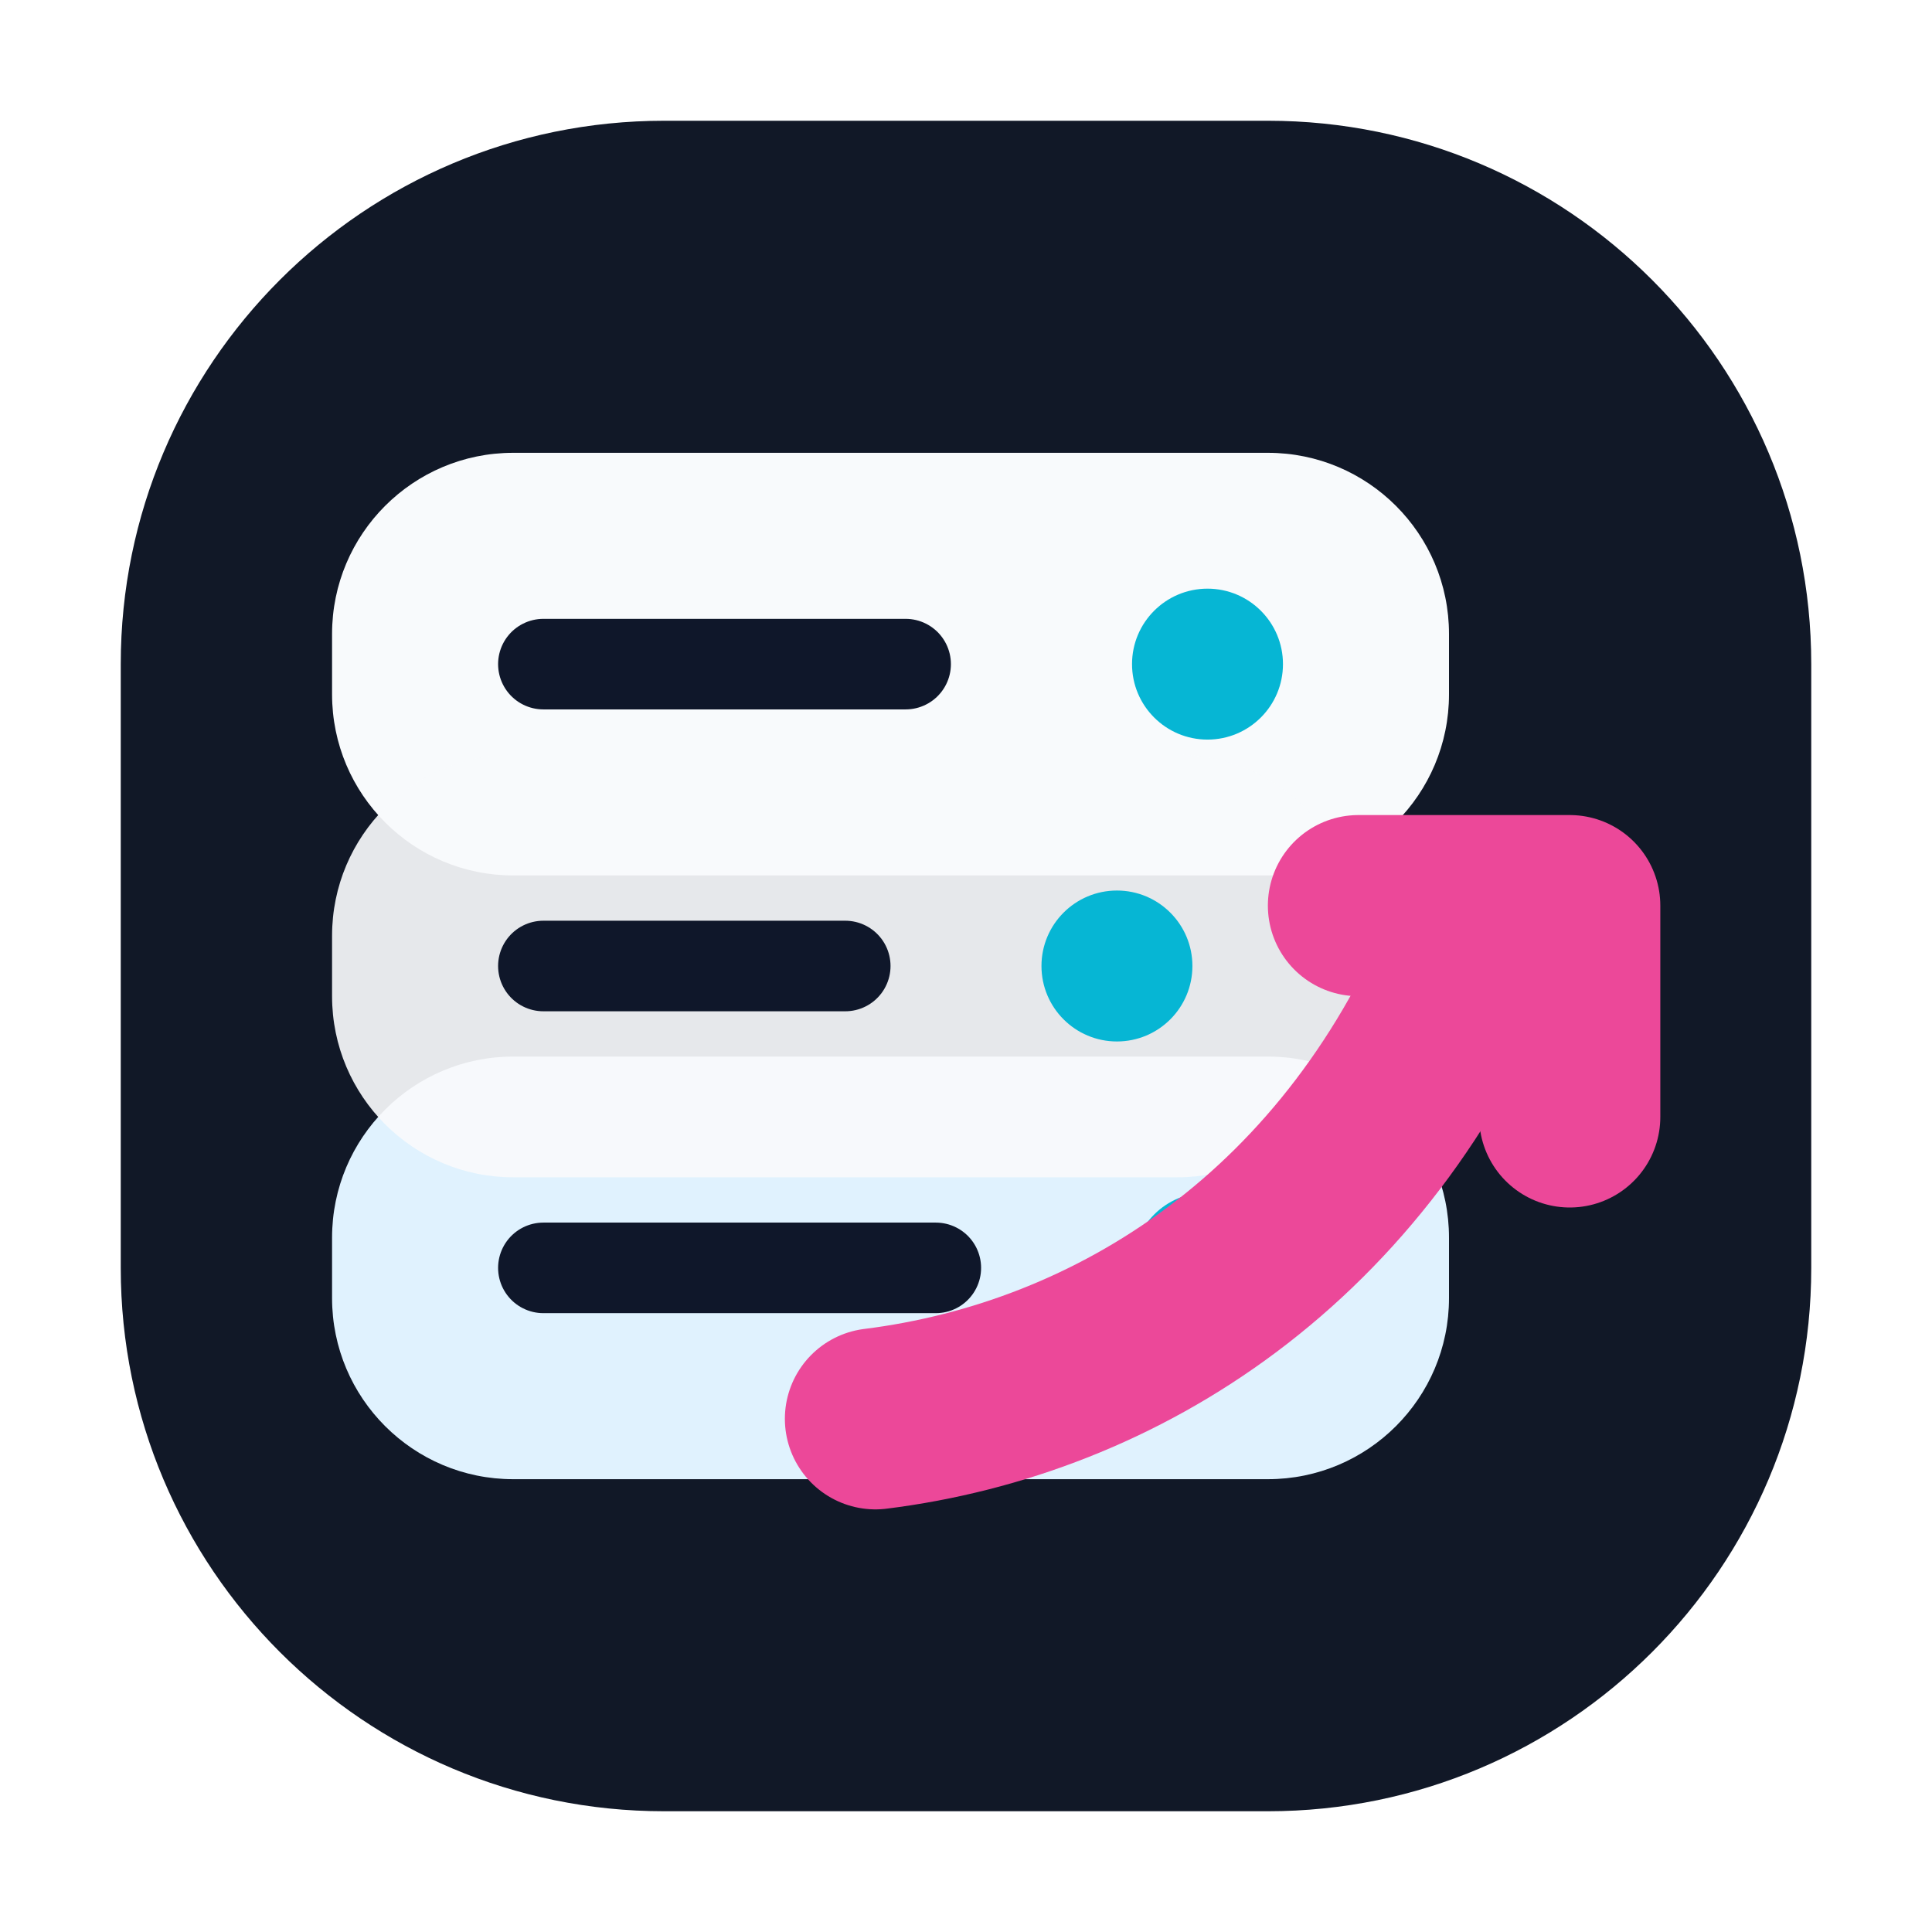
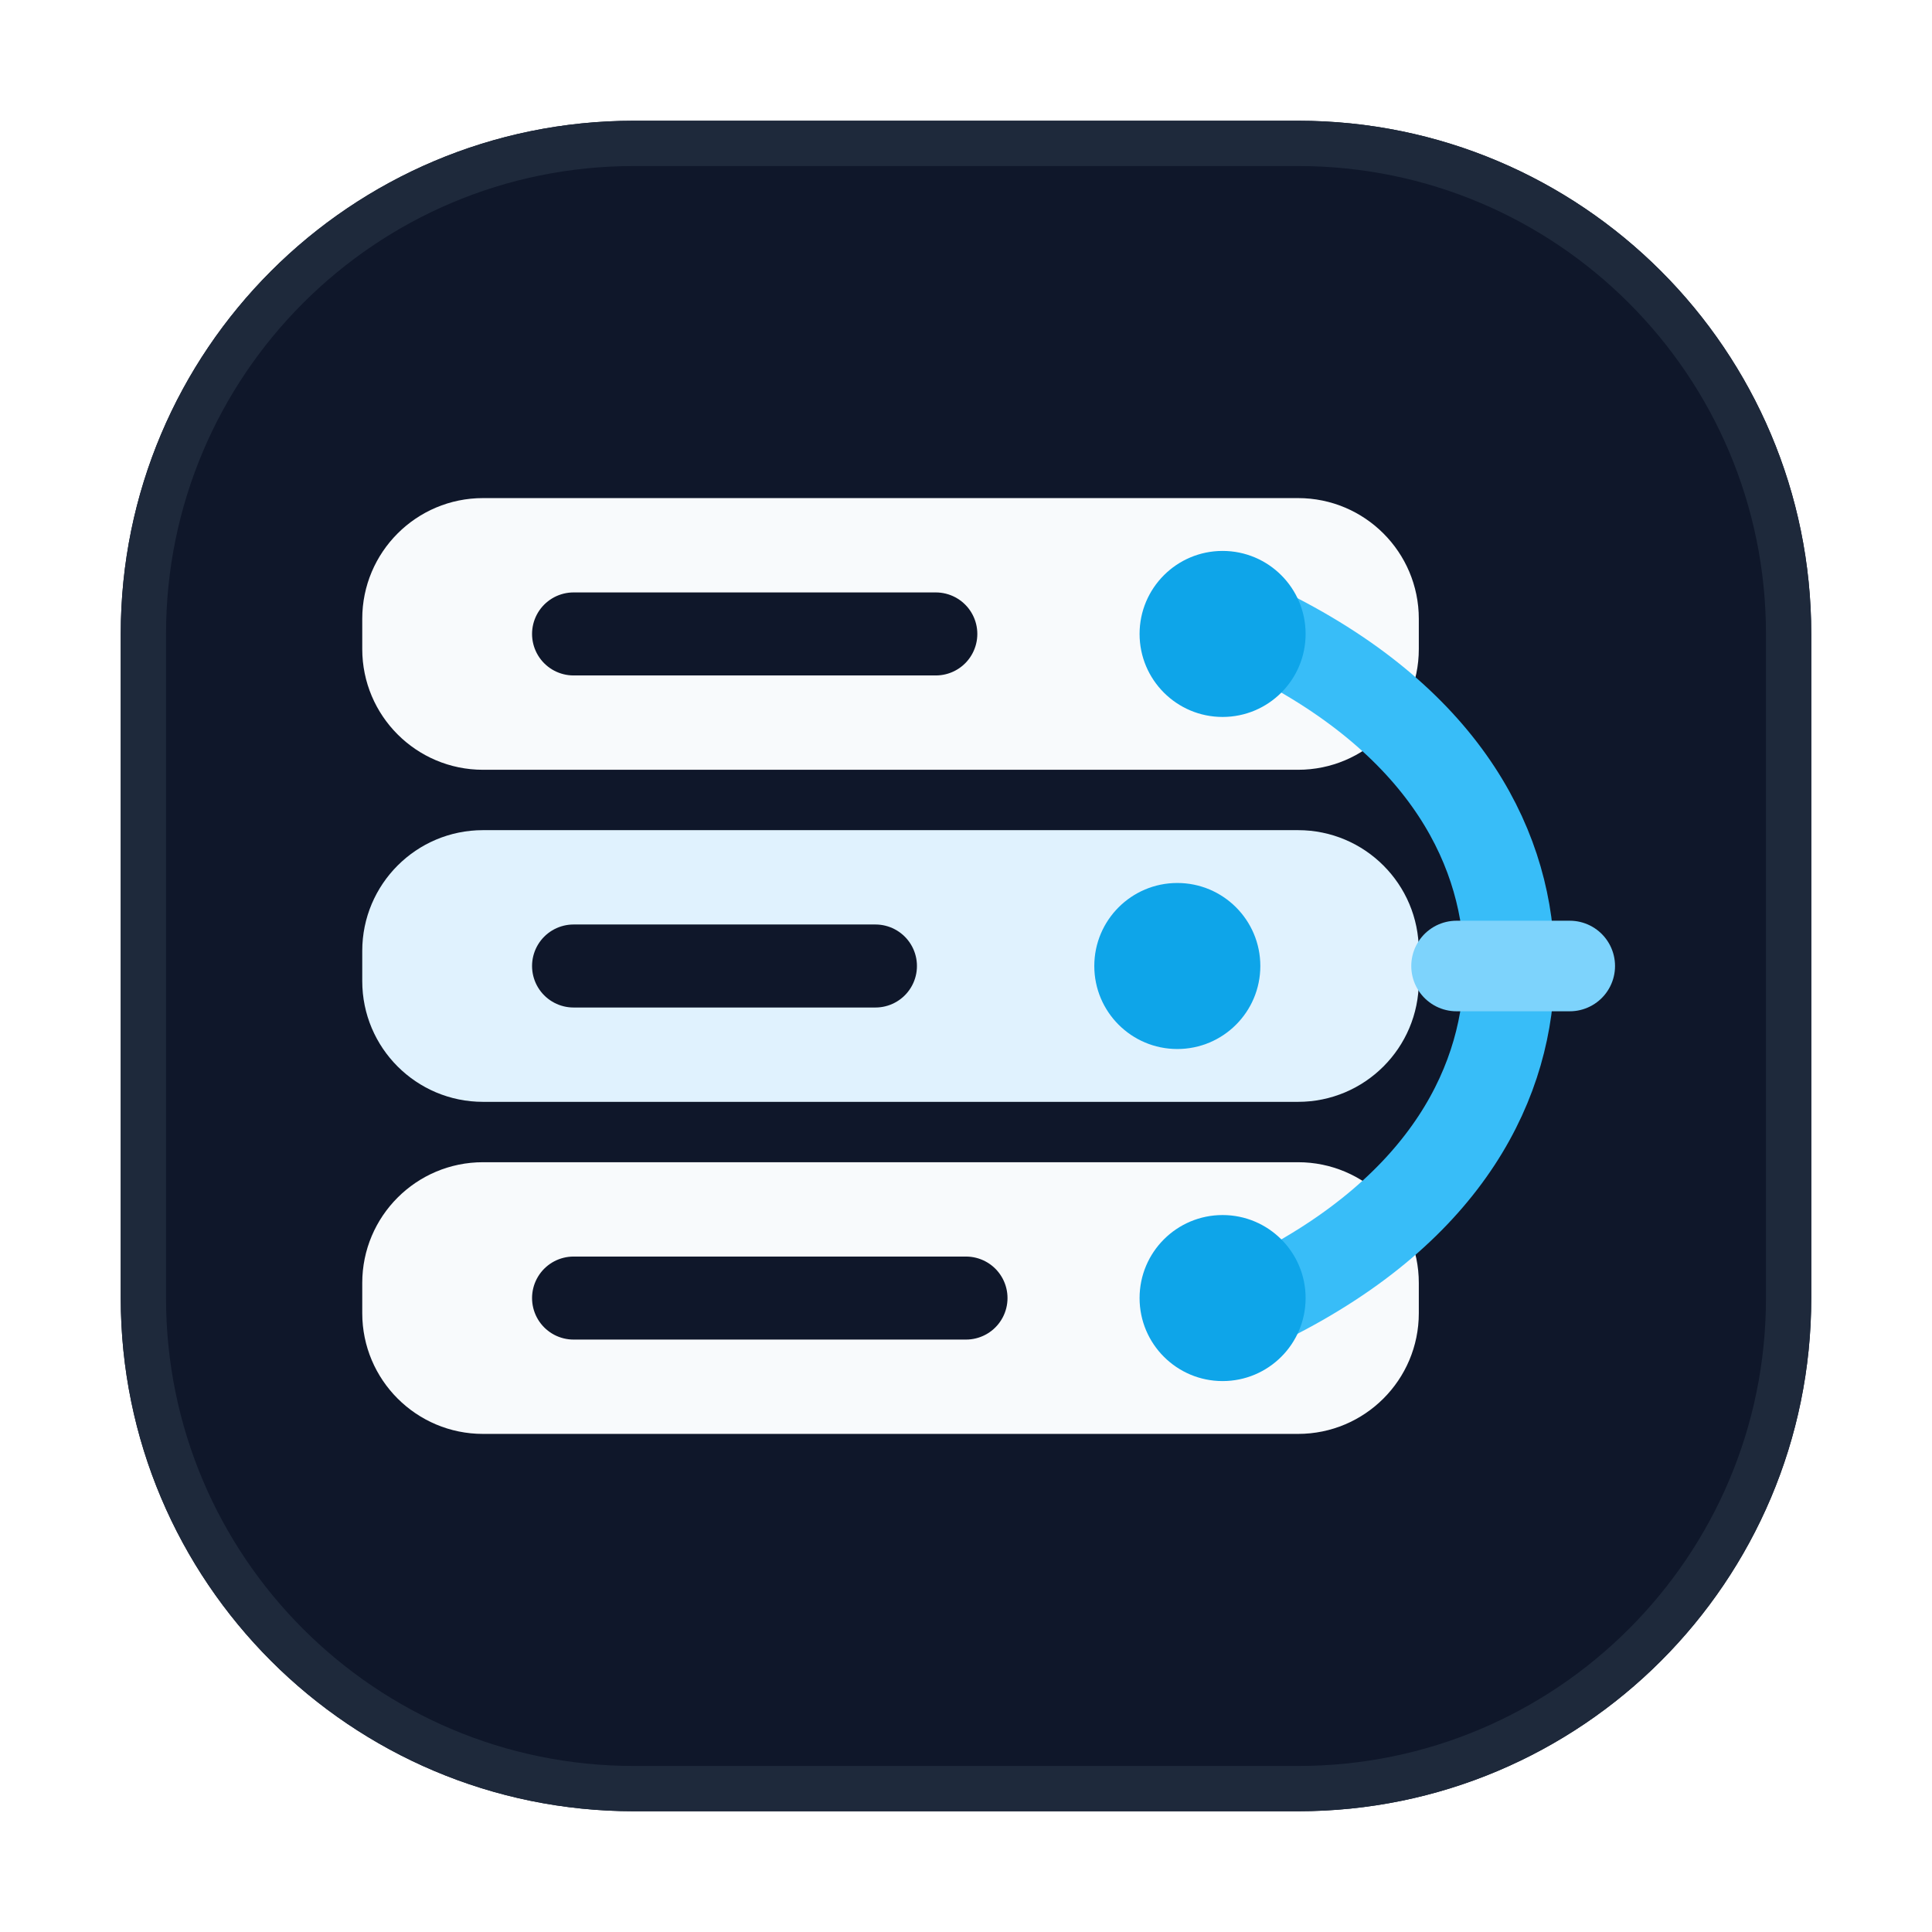
<svg xmlns="http://www.w3.org/2000/svg" width="64" height="64" viewBox="0 0 64 64" fill="none">
-   <rect x="4" y="4" width="56" height="56" rx="18" fill="#111827" />
-   <path d="M17 15H42C45.314 15 48 17.686 48 21V23C48 26.314 45.314 29 42 29H17C13.686 29 11 26.314 11 23V21C11 17.686 13.686 15 17 15Z" fill="#F8FAFC" />
-   <path d="M17 35H42C45.314 35 48 37.686 48 41V43C48 46.314 45.314 49 42 49H17C13.686 49 11 46.314 11 43V41C11 37.686 13.686 35 17 35Z" fill="#E0F2FE" />
-   <path d="M17 25H39C42.314 25 45 27.686 45 31V33C45 36.314 42.314 39 39 39H17C13.686 39 11 36.314 11 33V31C11 27.686 13.686 25 17 25Z" fill="#F8FAFC" opacity="0.92" />
-   <path d="M18 22H30M18 32H28M18 42H31" stroke="#0F172A" stroke-width="3" stroke-linecap="round" />
-   <circle cx="40" cy="22" r="2.5" fill="#06B6D4" />
-   <circle cx="37" cy="32" r="2.5" fill="#06B6D4" />
-   <circle cx="40" cy="42" r="2.5" fill="#06B6D4" />
-   <path d="M29 47C37 46 45 41 49 31" stroke="#EC4899" stroke-width="6" stroke-linecap="round" />
-   <path d="M45 30H52V37" stroke="#EC4899" stroke-width="6" stroke-linecap="round" stroke-linejoin="round" />
+   <rect x="4" y="4" width="56" height="56" rx="17" fill="#0F172A" />
+   <rect x="4.75" y="4.75" width="54.5" height="54.5" rx="16.25" stroke="#1E293B" stroke-width="1.5" />
+   <path d="M16 16.5H43C45.209 16.5 47 18.291 47 20.5V21.5C47 23.709 45.209 25.5 43 25.5H16C13.791 25.5 12 23.709 12 21.5V20.5C12 18.291 13.791 16.5 16 16.5Z" fill="#F8FAFC" />
+   <path d="M16 27.5H43C45.209 27.5 47 29.291 47 31.5V32.5C47 34.709 45.209 36.5 43 36.5H16C13.791 36.5 12 34.709 12 32.5V31.5C12 29.291 13.791 27.5 16 27.5Z" fill="#E0F2FE" />
+   <path d="M16 38.5H43C45.209 38.5 47 40.291 47 42.5V43.5C47 45.709 45.209 47.5 43 47.5H16C13.791 47.5 12 45.709 12 43.5V42.5C12 40.291 13.791 38.5 16 38.5Z" fill="#F8FAFC" />
+   <path d="M19 21H31M19 32H29M19 43H32" stroke="#0F172A" stroke-width="2.75" stroke-linecap="round" />
+   <path d="M42 21C48 24 50 28.25 50 32C50 35.75 48 40 42 43" stroke="#38BDF8" stroke-width="3" stroke-linecap="round" />
+   <circle cx="40.5" cy="21" r="2.75" fill="#0EA5E9" />
+   <circle cx="39" cy="32" r="2.75" fill="#0EA5E9" />
+   <circle cx="40.5" cy="43" r="2.75" fill="#0EA5E9" />
+   <path d="M48.25 32H52" stroke="#7DD3FC" stroke-width="3" stroke-linecap="round" />
</svg>
